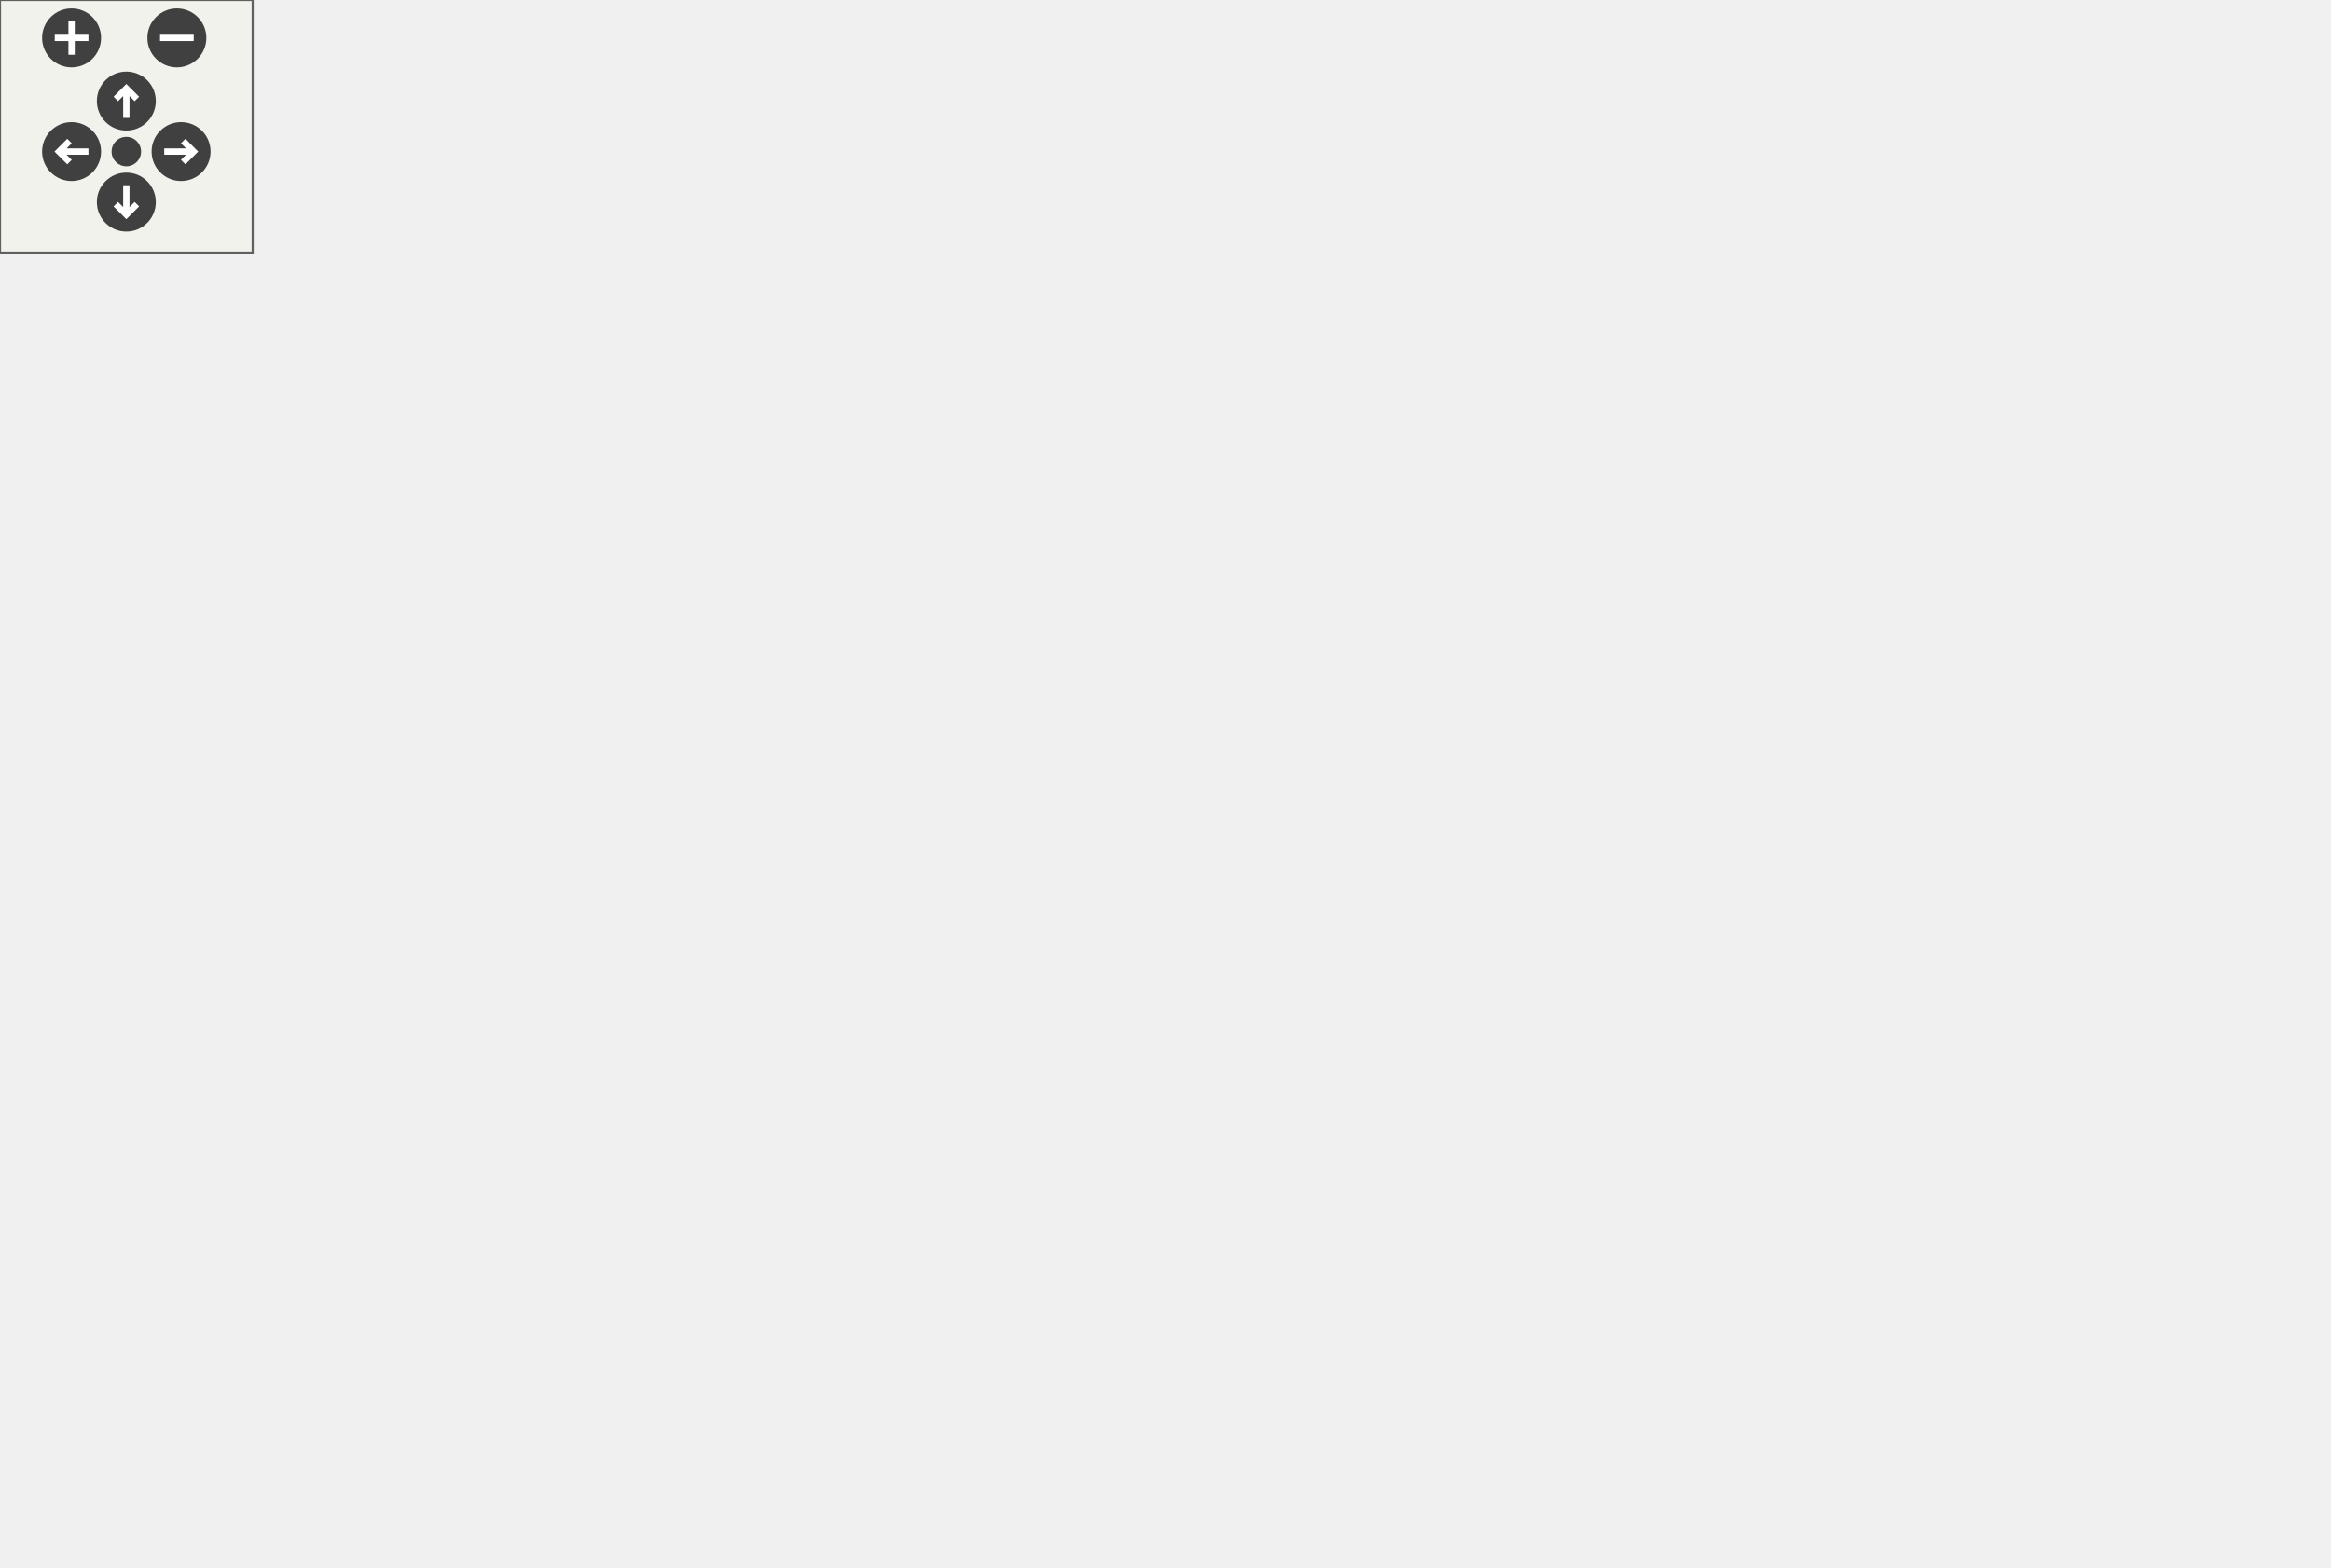
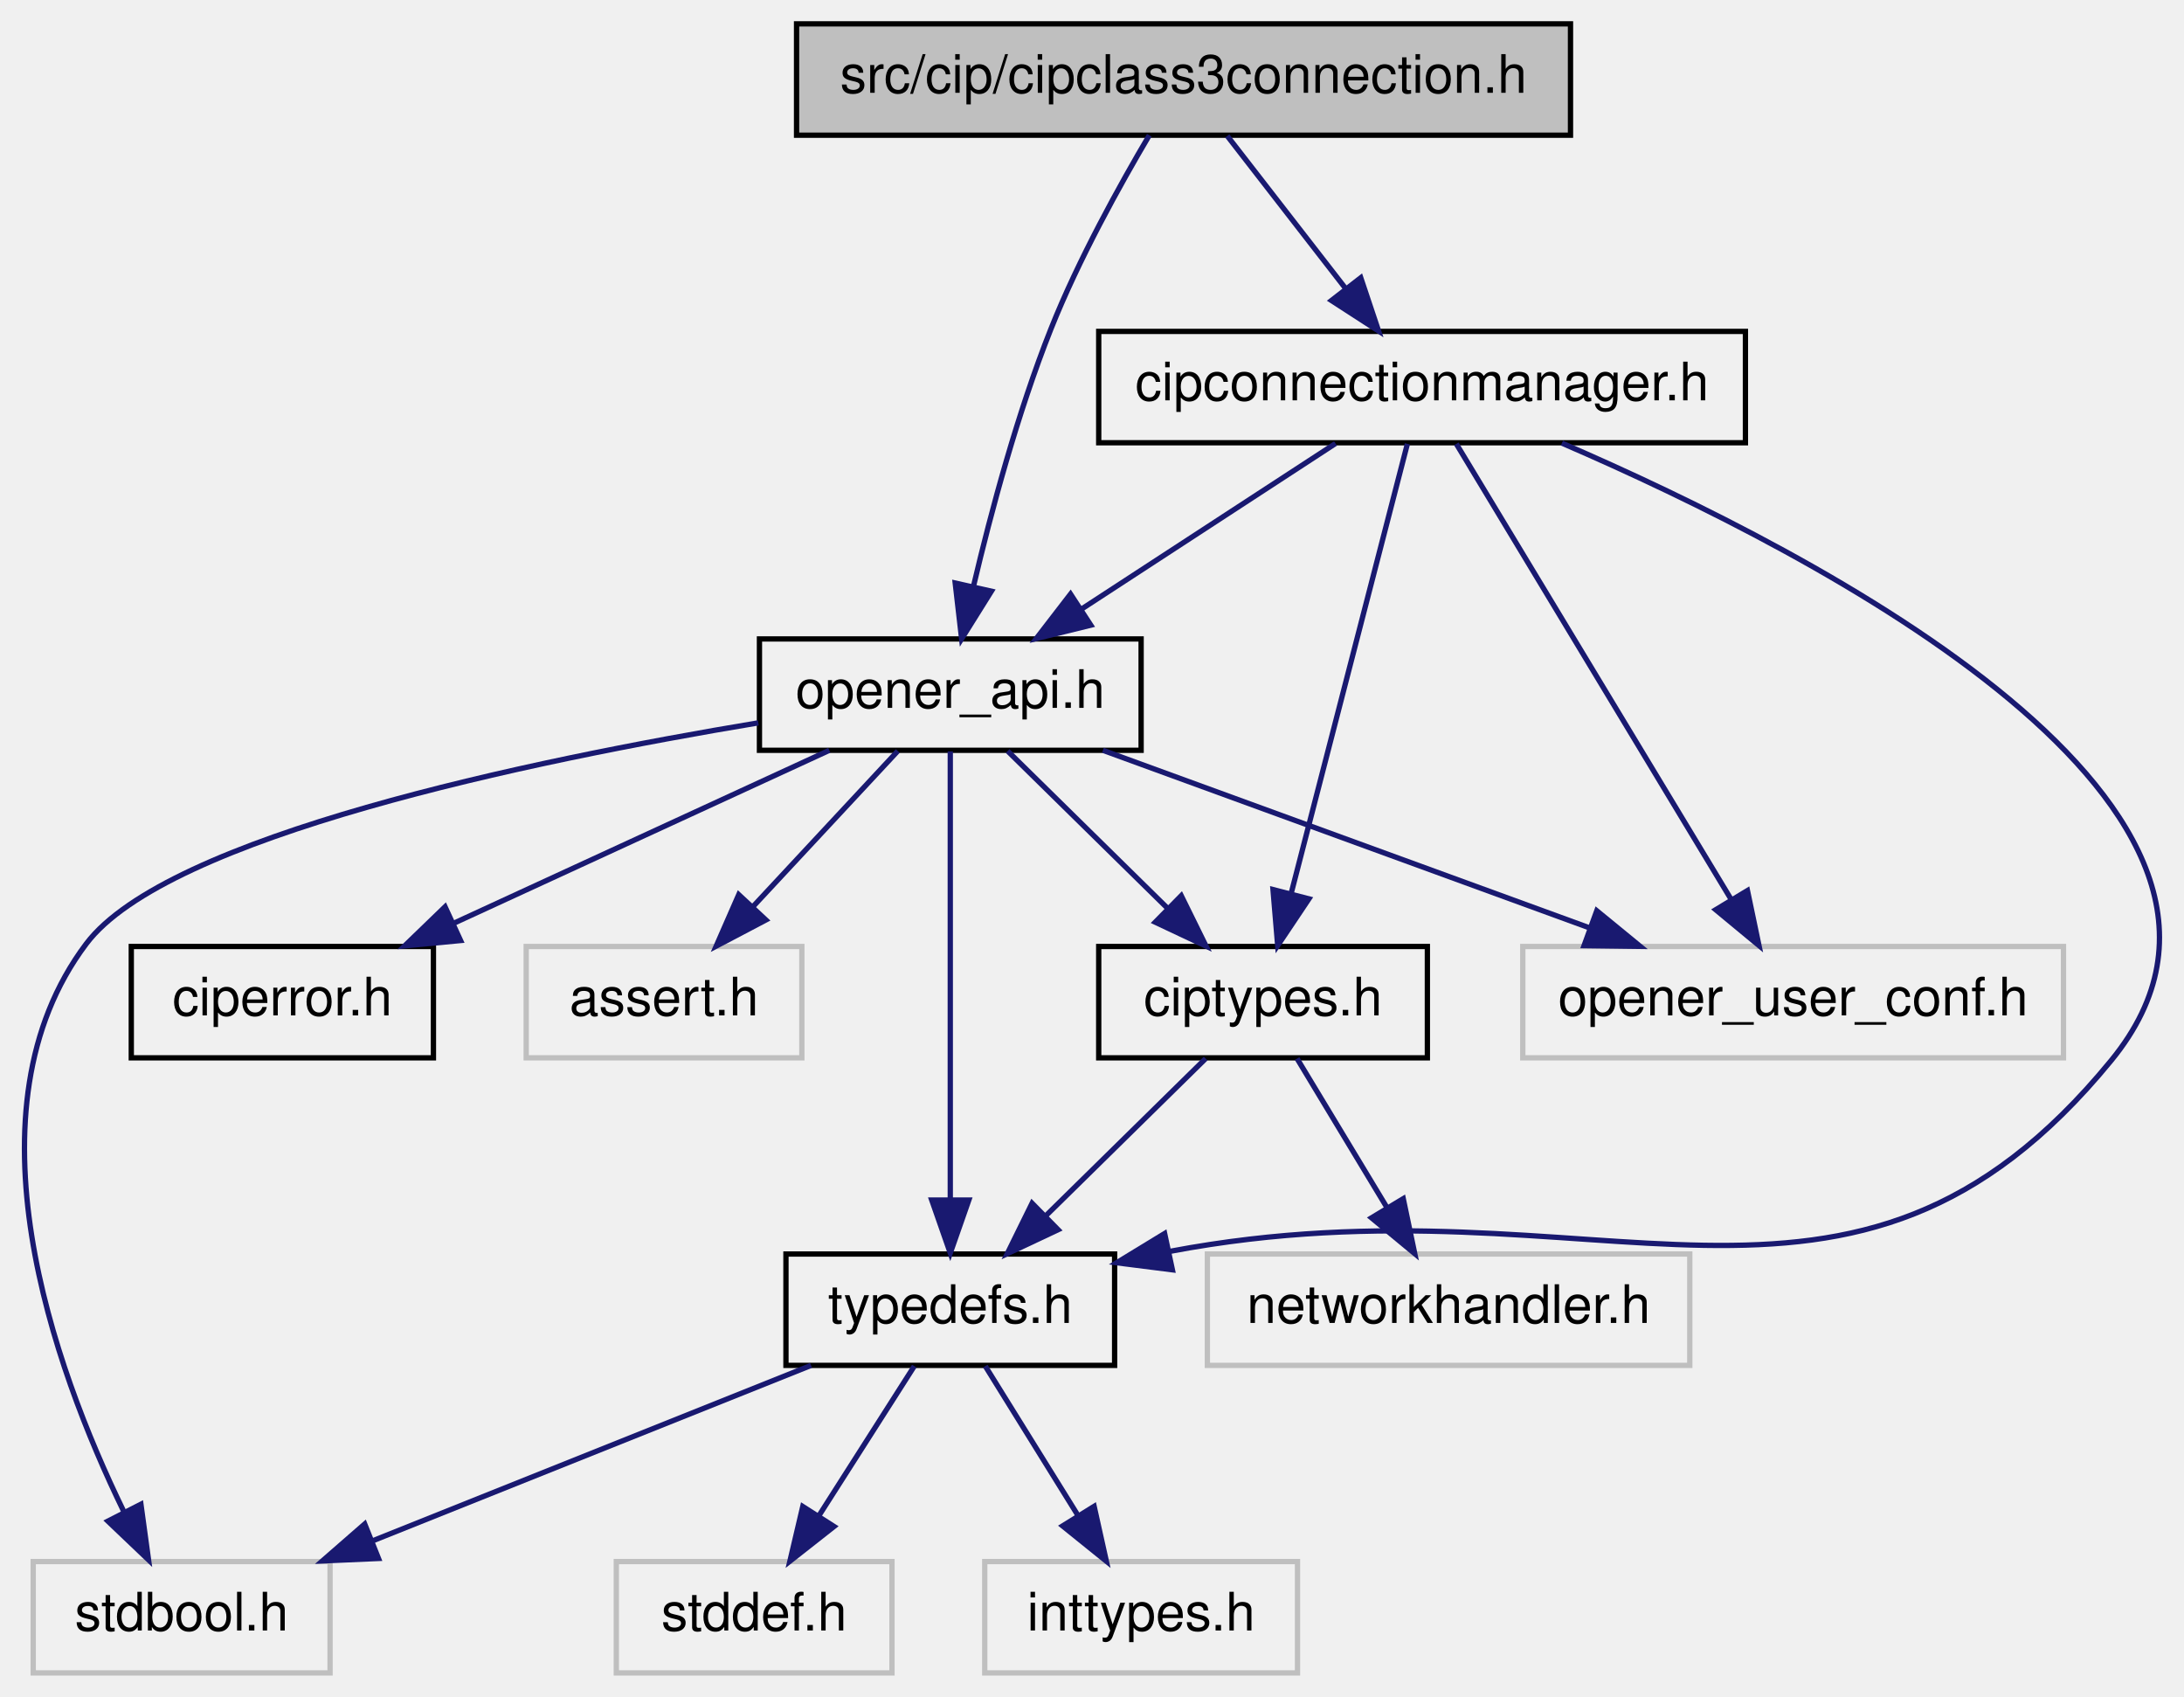
- <svg xmlns="http://www.w3.org/2000/svg" xmlns:xlink="http://www.w3.org/1999/xlink" id="main" version="1.1" xml:space="preserve">
-   <defs>
-     <circle id="rim" cx="0" cy="0" r="7" />
-     <circle id="rim2" cx="0" cy="0" r="3.5" />
-     <g id="zoomPlus">
-       <use xlink:href="#rim" fill="#404040">
-         <set attributeName="fill" to="#808080" begin="zoomplus.mouseover" end="zoomplus.mouseout" />
-       </use>
-       <path d="M-4,0h8M0,-4v8" fill="none" stroke="white" stroke-width="1.5" pointer-events="none" />
+ <svg xmlns="http://www.w3.org/2000/svg" xmlns:xlink="http://www.w3.org/1999/xlink" width="412pt" height="320pt" viewBox="0.00 0.00 411.86 320.00">
+   <g id="graph1" class="graph" transform="scale(1 1) rotate(0) translate(4 316)">
+     <g id="node1" class="node">
+       <polygon fill="#bfbfbf" stroke="black" points="146.196,-290.5 146.196,-311.5 292.196,-311.5 292.196,-290.5 146.196,-290.5" />
+       <text text-anchor="middle" x="219.196" y="-298.5" font-family="Helvetica,sans-Serif" font-size="10.00">src/cip/cipclass3connection.h</text>
    </g>
-     <g id="zoomMin">
-       <use xlink:href="#rim" fill="#404040">
-         <set attributeName="fill" to="#808080" begin="zoomminus.mouseover" end="zoomminus.mouseout" />
-       </use>
-       <path d="M-4,0h8" fill="none" stroke="white" stroke-width="1.5" pointer-events="none" />
+     <g id="node3" class="node">
+       <a xlink:href="../../d4/d38/opener__api_8h.html" target="_top" xlink:title="opener_api.h">
+         <polygon fill="none" stroke="black" points="139.196,-174.5 139.196,-195.5 211.196,-195.5 211.196,-174.5 139.196,-174.5" />
+         <text text-anchor="middle" x="175.196" y="-182.5" font-family="Helvetica,sans-Serif" font-size="10.00">opener_api.h</text>
+       </a>
    </g>
-     <g id="dirArrow">
-       <path fill="none" stroke="white" stroke-width="1.5" d="M0,-3.0v7 M-2.5,-0.5L0,-3.0L2.5,-0.5" />
+     <g id="edge2" class="edge">
+       <path fill="none" stroke="midnightblue" d="M212.742,-290.494C207.23,-281.174 199.39,-267.052 194.196,-254 187.887,-238.15 182.881,-219.454 179.594,-205.525" />
+       <polygon fill="midnightblue" stroke="midnightblue" points="182.951,-204.503 177.334,-195.52 176.123,-206.046 182.951,-204.503" />
    </g>
-     <g id="resetDef">
-       <use xlink:href="#rim2" fill="#404040">
-         <set attributeName="fill" to="#808080" begin="reset.mouseover" end="reset.mouseout" />
-       </use>
+     <g id="node25" class="node">
+       <a xlink:href="../../d2/da3/cipconnectionmanager_8h.html" target="_top" xlink:title="cipconnectionmanager.h">
+         <polygon fill="none" stroke="black" points="203.196,-232.5 203.196,-253.5 325.196,-253.5 325.196,-232.5 203.196,-232.5" />
+         <text text-anchor="middle" x="264.196" y="-240.5" font-family="Helvetica,sans-Serif" font-size="10.00">cipconnectionmanager.h</text>
+       </a>
    </g>
-   </defs>
-   <svg id="graph" class="graph">
-     <g id="viewport">
-       <g id="node1" class="node">
-         <polygon fill="#bfbfbf" stroke="black" points="262,-290.5 262,-311.5 408,-311.5 408,-290.5 262,-290.5" />
-         <text text-anchor="middle" x="335" y="-298.5" font-family="Helvetica,sans-Serif" font-size="10.00">src/cip/cipclass3connection.h</text>
-       </g>
-       <g id="node3" class="node">
-         <a xlink:href="../../d4/d38/opener__api_8h.html" target="_top" xlink:title="opener_api.h">
-           <polygon fill="none" stroke="black" points="174,-174.5 174,-195.5 246,-195.5 246,-174.5 174,-174.5" />
-           <text text-anchor="middle" x="210" y="-182.5" font-family="Helvetica,sans-Serif" font-size="10.00">opener_api.h</text>
-         </a>
-       </g>
-       <g id="edge2" class="edge">
-         <path fill="none" stroke="midnightblue" d="M316.039,-290.446C301.274,-281.733 280.716,-268.482 265,-254 248.581,-238.87 233.03,-218.602 222.68,-203.951" />
-         <polygon fill="midnightblue" stroke="midnightblue" points="225.511,-201.89 216.948,-195.651 219.751,-205.868 225.511,-201.89" />
-       </g>
-       <g id="node25" class="node">
-         <a xlink:href="../../d2/da3/cipconnectionmanager_8h.html" target="_top" xlink:title="cipconnectionmanager.h">
-           <polygon fill="none" stroke="black" points="274,-232.5 274,-253.5 396,-253.5 396,-232.5 274,-232.5" />
-           <text text-anchor="middle" x="335" y="-240.5" font-family="Helvetica,sans-Serif" font-size="10.00">cipconnectionmanager.h</text>
-         </a>
-       </g>
-       <g id="edge26" class="edge">
-         <path fill="none" stroke="midnightblue" d="M335,-290.362C335,-282.922 335,-272.743 335,-263.728" />
-         <polygon fill="midnightblue" stroke="midnightblue" points="338.5,-263.571 335,-253.571 331.5,-263.571 338.5,-263.571" />
-       </g>
-       <g id="node31" class="node">
-         <a xlink:href="../../d1/d6c/cipconnectionobject_8h.html" target="_top" xlink:title="cipconnectionobject.h">
-           <polygon fill="none" stroke="black" points="441.5,-174.5 441.5,-195.5 552.5,-195.5 552.5,-174.5 441.5,-174.5" />
-           <text text-anchor="middle" x="497" y="-182.5" font-family="Helvetica,sans-Serif" font-size="10.00">cipconnectionobject.h</text>
-         </a>
-       </g>
-       <g id="edge36" class="edge">
-         <path fill="none" stroke="midnightblue" d="M351.289,-290.409C365.582,-281.035 386.858,-266.881 405,-254 429.454,-236.638 456.885,-215.895 475.38,-201.716" />
-         <polygon fill="midnightblue" stroke="midnightblue" points="477.654,-204.383 483.448,-195.513 473.387,-198.834 477.654,-204.383" />
-       </g>
-       <g id="node5" class="node">
-         <polygon fill="none" stroke="#bfbfbf" points="0,-116.5 0,-137.5 52,-137.5 52,-116.5 0,-116.5" />
-         <text text-anchor="middle" x="26" y="-124.5" font-family="Helvetica,sans-Serif" font-size="10.00">assert.h</text>
-       </g>
-       <g id="edge4" class="edge">
-         <path fill="none" stroke="midnightblue" d="M176.679,-174.497C144.3,-164.29 95.277,-148.837 62.012,-138.352" />
-         <polygon fill="midnightblue" stroke="midnightblue" points="62.82,-134.937 52.231,-135.268 60.716,-141.613 62.82,-134.937" />
-       </g>
-       <g id="node7" class="node">
-         <polygon fill="none" stroke="#bfbfbf" points="190,-0.5 190,-21.5 246,-21.5 246,-0.5 190,-0.5" />
-         <text text-anchor="middle" x="218" y="-8.5" font-family="Helvetica,sans-Serif" font-size="10.00">stdbool.h</text>
-       </g>
-       <g id="edge6" class="edge">
-         <path fill="none" stroke="midnightblue" d="M173.77,-178.383C135.711,-169.491 83.367,-150.643 99,-116 117.305,-75.437 159.883,-44.261 188.818,-26.774" />
-         <polygon fill="midnightblue" stroke="midnightblue" points="190.823,-29.655 197.685,-21.583 187.286,-23.615 190.823,-29.655" />
-       </g>
-       <g id="node9" class="node">
-         <a xlink:href="../../d7/d69/typedefs_8h.html" target="_top" xlink:title="typedefs.h">
-           <polygon fill="none" stroke="black" points="369,-58.5 369,-79.5 431,-79.5 431,-58.5 369,-58.5" />
-           <text text-anchor="middle" x="400" y="-66.5" font-family="Helvetica,sans-Serif" font-size="10.00">typedefs.h</text>
-         </a>
-       </g>
-       <g id="edge8" class="edge">
-         <path fill="none" stroke="midnightblue" d="M206.515,-174.327C202.405,-159.511 197.689,-132.661 211,-116 251.615,-65.165 290.393,-94.133 358.739,-80.029" />
-         <polygon fill="midnightblue" stroke="midnightblue" points="359.634,-83.414 368.582,-77.74 358.049,-76.596 359.634,-83.414" />
-       </g>
-       <g id="node16" class="node">
-         <a xlink:href="../../df/d28/ciptypes_8h.html" target="_top" xlink:title="ciptypes.h">
-           <polygon fill="none" stroke="black" points="340,-116.5 340,-137.5 402,-137.5 402,-116.5 340,-116.5" />
-           <text text-anchor="middle" x="371" y="-124.5" font-family="Helvetica,sans-Serif" font-size="10.00">ciptypes.h</text>
-         </a>
-       </g>
-       <g id="edge16" class="edge">
-         <path fill="none" stroke="midnightblue" d="M239.156,-174.497C265.176,-165.123 303.479,-151.324 332.104,-141.012" />
-         <polygon fill="midnightblue" stroke="midnightblue" points="333.568,-144.205 341.789,-137.523 331.195,-137.62 333.568,-144.205" />
-       </g>
-       <g id="node21" class="node">
-         <a xlink:href="../../d6/d52/ciperror_8h.html" target="_top" xlink:title="ciperror.h">
-           <polygon fill="none" stroke="black" points="107.5,-116.5 107.5,-137.5 164.5,-137.5 164.5,-116.5 107.5,-116.5" />
-           <text text-anchor="middle" x="136" y="-124.5" font-family="Helvetica,sans-Serif" font-size="10.00">ciperror.h</text>
-         </a>
-       </g>
-       <g id="edge22" class="edge">
-         <path fill="none" stroke="midnightblue" d="M196.427,-174.362C185.579,-165.859 170.166,-153.779 157.621,-143.947" />
-         <polygon fill="midnightblue" stroke="midnightblue" points="159.516,-140.985 149.487,-137.571 155.198,-146.494 159.516,-140.985" />
-       </g>
-       <g id="node23" class="node">
-         <polygon fill="none" stroke="#bfbfbf" points="220,-116.5 220,-137.5 322,-137.5 322,-116.5 220,-116.5" />
-         <text text-anchor="middle" x="271" y="-124.5" font-family="Helvetica,sans-Serif" font-size="10.00">opener_user_conf.h</text>
-       </g>
-       <g id="edge24" class="edge">
-         <path fill="none" stroke="midnightblue" d="M221.188,-174.362C229.959,-166.023 242.349,-154.242 252.578,-144.516" />
-         <polygon fill="midnightblue" stroke="midnightblue" points="255.047,-146.998 259.883,-137.571 250.224,-141.925 255.047,-146.998" />
-       </g>
-       <g id="edge14" class="edge">
-         <path fill="none" stroke="midnightblue" d="M368.713,-59.029C337.489,-49.079 289.473,-33.777 256.058,-23.128" />
-         <polygon fill="midnightblue" stroke="midnightblue" points="256.782,-19.686 246.192,-19.984 254.657,-26.355 256.782,-19.686" />
-       </g>
-       <g id="node11" class="node">
-         <polygon fill="none" stroke="#bfbfbf" points="406.5,-0.5 406.5,-21.5 465.5,-21.5 465.5,-0.5 406.5,-0.5" />
-         <text text-anchor="middle" x="436" y="-8.5" font-family="Helvetica,sans-Serif" font-size="10.00">inttypes.h</text>
-       </g>
-       <g id="edge10" class="edge">
-         <path fill="none" stroke="midnightblue" d="M406.603,-58.362C411.475,-50.513 418.238,-39.616 424.05,-30.253" />
-         <polygon fill="midnightblue" stroke="midnightblue" points="427.139,-31.913 429.439,-21.571 421.191,-28.221 427.139,-31.913" />
-       </g>
-       <g id="node13" class="node">
-         <polygon fill="none" stroke="#bfbfbf" points="337,-0.5 337,-21.5 389,-21.5 389,-0.5 337,-0.5" />
-         <text text-anchor="middle" x="363" y="-8.5" font-family="Helvetica,sans-Serif" font-size="10.00">stddef.h</text>
-       </g>
-       <g id="edge12" class="edge">
-         <path fill="none" stroke="midnightblue" d="M393.214,-58.362C388.207,-50.513 381.255,-39.616 375.282,-30.253" />
-         <polygon fill="midnightblue" stroke="midnightblue" points="378.072,-28.119 369.743,-21.571 372.171,-31.884 378.072,-28.119" />
-       </g>
-       <g id="edge18" class="edge">
-         <path fill="none" stroke="midnightblue" d="M376.319,-116.362C380.203,-108.595 385.579,-97.843 390.227,-88.546" />
-         <polygon fill="midnightblue" stroke="midnightblue" points="393.373,-90.08 394.715,-79.571 387.112,-86.95 393.373,-90.08" />
-       </g>
-       <g id="node19" class="node">
-         <polygon fill="none" stroke="#bfbfbf" points="260.5,-58.5 260.5,-79.5 351.5,-79.5 351.5,-58.5 260.5,-58.5" />
-         <text text-anchor="middle" x="306" y="-66.5" font-family="Helvetica,sans-Serif" font-size="10.00">networkhandler.h</text>
-       </g>
-       <g id="edge20" class="edge">
-         <path fill="none" stroke="midnightblue" d="M359.078,-116.362C349.641,-107.941 336.27,-96.01 325.31,-86.231" />
-         <polygon fill="midnightblue" stroke="midnightblue" points="327.638,-83.617 317.846,-79.571 322.978,-88.84 327.638,-83.617" />
-       </g>
-       <g id="edge30" class="edge">
-         <path fill="none" stroke="midnightblue" d="M312.363,-232.497C292.752,-223.397 264.154,-210.127 242.167,-199.925" />
-         <polygon fill="midnightblue" stroke="midnightblue" points="243.435,-196.655 232.891,-195.621 240.488,-203.005 243.435,-196.655" />
-       </g>
-       <g id="edge32" class="edge">
-         <path fill="none" stroke="midnightblue" d="M346.335,-232.389C364.194,-214.803 398.171,-177.605 411,-138 416.183,-121.999 412.525,-103.089 408.082,-89.116" />
-         <polygon fill="midnightblue" stroke="midnightblue" points="411.317,-87.768 404.665,-79.522 404.723,-90.117 411.317,-87.768" />
-       </g>
-       <g id="edge34" class="edge">
-         <path fill="none" stroke="midnightblue" d="M338.322,-232.295C344.296,-213.045 356.945,-172.289 364.635,-147.509" />
-         <polygon fill="midnightblue" stroke="midnightblue" points="368.064,-148.267 367.686,-137.679 361.379,-146.192 368.064,-148.267" />
-       </g>
-       <g id="edge28" class="edge">
-         <path fill="none" stroke="midnightblue" d="M329.094,-232.295C318.33,-212.786 295.38,-171.188 281.768,-146.518" />
-         <polygon fill="midnightblue" stroke="midnightblue" points="284.787,-144.744 276.892,-137.679 278.658,-148.126 284.787,-144.744" />
-       </g>
-       <g id="edge38" class="edge">
-         <path fill="none" stroke="midnightblue" d="M489.405,-174.465C479.38,-160.714 461.007,-136.039 444,-116 435.583,-106.082 425.726,-95.469 417.478,-86.842" />
-         <polygon fill="midnightblue" stroke="midnightblue" points="419.906,-84.318 410.442,-79.555 414.87,-89.18 419.906,-84.318" />
-       </g>
-       <g id="edge40" class="edge">
-         <path fill="none" stroke="midnightblue" d="M474.182,-174.497C454.414,-165.397 425.587,-152.127 403.424,-141.925" />
-         <polygon fill="midnightblue" stroke="midnightblue" points="404.621,-138.623 394.074,-137.621 401.694,-144.982 404.621,-138.623" />
-       </g>
+     <g id="edge26" class="edge">
+       <path fill="none" stroke="midnightblue" d="M227.449,-290.362C233.666,-282.35 242.347,-271.161 249.711,-261.67" />
+       <polygon fill="midnightblue" stroke="midnightblue" points="252.63,-263.617 255.994,-253.571 247.099,-259.326 252.63,-263.617" />
    </g>
-   </svg>
-   <g id="navigator" transform="translate(0 0)" fill="#404254">
-     <rect fill="#f2f5e9" fill-opacity="0.5" stroke="#606060" stroke-width=".5" x="0" y="0" width="60" height="60" />
-     <use id="zoomplus" xlink:href="#zoomPlus" x="17" y="9" />
-     <use id="zoomminus" xlink:href="#zoomMin" x="42" y="9" />
-     <use id="reset" xlink:href="#resetDef" x="30" y="36" />
-     <g id="arrowUp" xlink:href="#dirArrow" transform="translate(30 24)">
-       <use xlink:href="#rim" fill="#404040">
-         <set attributeName="fill" to="#808080" begin="arrowUp.mouseover" end="arrowUp.mouseout" />
-       </use>
-       <path fill="none" stroke="white" stroke-width="1.5" d="M0,-3.0v7 M-2.5,-0.5L0,-3.0L2.5,-0.5" />
+     <g id="node5" class="node">
+       <polygon fill="none" stroke="#bfbfbf" points="95.196,-116.5 95.196,-137.5 147.196,-137.5 147.196,-116.5 95.196,-116.5" />
+       <text text-anchor="middle" x="121.196" y="-124.5" font-family="Helvetica,sans-Serif" font-size="10.00">assert.h</text>
    </g>
-     <g id="arrowRight" xlink:href="#dirArrow" transform="rotate(90) translate(36 -43)">
-       <use xlink:href="#rim" fill="#404040">
-         <set attributeName="fill" to="#808080" begin="arrowRight.mouseover" end="arrowRight.mouseout" />
-       </use>
-       <path fill="none" stroke="white" stroke-width="1.5" d="M0,-3.0v7 M-2.5,-0.5L0,-3.0L2.5,-0.5" />
+     <g id="edge4" class="edge">
+       <path fill="none" stroke="midnightblue" d="M165.291,-174.362C157.679,-166.186 146.988,-154.702 138.039,-145.091" />
+       <polygon fill="midnightblue" stroke="midnightblue" points="140.413,-142.505 131.037,-137.571 135.29,-147.275 140.413,-142.505" />
    </g>
-     <g id="arrowDown" xlink:href="#dirArrow" transform="rotate(180) translate(-30 -48)">
-       <use xlink:href="#rim" fill="#404040">
-         <set attributeName="fill" to="#808080" begin="arrowDown.mouseover" end="arrowDown.mouseout" />
-       </use>
-       <path fill="none" stroke="white" stroke-width="1.5" d="M0,-3.0v7 M-2.5,-0.5L0,-3.0L2.5,-0.5" />
+     <g id="node7" class="node">
+       <polygon fill="none" stroke="#bfbfbf" points="2.196,-0.5 2.196,-21.5 58.196,-21.5 58.196,-0.5 2.196,-0.5" />
+       <text text-anchor="middle" x="30.196" y="-8.5" font-family="Helvetica,sans-Serif" font-size="10.00">stdbool.h</text>
    </g>
-     <g id="arrowLeft" xlink:href="#dirArrow" transform="rotate(270) translate(-36 17)">
-       <use xlink:href="#rim" fill="#404040">
-         <set attributeName="fill" to="#808080" begin="arrowLeft.mouseover" end="arrowLeft.mouseout" />
-       </use>
-       <path fill="none" stroke="white" stroke-width="1.5" d="M0,-3.0v7 M-2.5,-0.5L0,-3.0L2.5,-0.5" />
+     <g id="edge6" class="edge">
+       <path fill="none" stroke="midnightblue" d="M138.982,-179.677C95.77,-172.499 27.424,-158.239 12.196,-138 -11.43,-106.6 6.066,-58.148 19.22,-31.069" />
+       <polygon fill="midnightblue" stroke="midnightblue" points="22.514,-32.315 23.953,-21.818 16.282,-29.126 22.514,-32.315" />
+     </g>
+     <g id="node9" class="node">
+       <a xlink:href="../../d7/d69/typedefs_8h.html" target="_top" xlink:title="typedefs.h">
+         <polygon fill="none" stroke="black" points="144.196,-58.5 144.196,-79.5 206.196,-79.5 206.196,-58.5 144.196,-58.5" />
+         <text text-anchor="middle" x="175.196" y="-66.5" font-family="Helvetica,sans-Serif" font-size="10.00">typedefs.h</text>
+       </a>
+     </g>
+     <g id="edge8" class="edge">
+       <path fill="none" stroke="midnightblue" d="M175.196,-174.295C175.196,-155.131 175.196,-114.654 175.196,-89.843" />
+       <polygon fill="midnightblue" stroke="midnightblue" points="178.696,-89.679 175.196,-79.679 171.696,-89.679 178.696,-89.679" />
+     </g>
+     <g id="node16" class="node">
+       <a xlink:href="../../df/d28/ciptypes_8h.html" target="_top" xlink:title="ciptypes.h">
+         <polygon fill="none" stroke="black" points="203.196,-116.5 203.196,-137.5 265.196,-137.5 265.196,-116.5 203.196,-116.5" />
+         <text text-anchor="middle" x="234.196" y="-124.5" font-family="Helvetica,sans-Serif" font-size="10.00">ciptypes.h</text>
+       </a>
+     </g>
+     <g id="edge16" class="edge">
+       <path fill="none" stroke="midnightblue" d="M186.017,-174.362C194.417,-166.104 206.249,-154.472 216.086,-144.803" />
+       <polygon fill="midnightblue" stroke="midnightblue" points="218.765,-147.077 223.443,-137.571 213.858,-142.085 218.765,-147.077" />
+     </g>
+     <g id="node21" class="node">
+       <a xlink:href="../../d6/d52/ciperror_8h.html" target="_top" xlink:title="ciperror.h">
+         <polygon fill="none" stroke="black" points="20.696,-116.5 20.696,-137.5 77.696,-137.5 77.696,-116.5 20.696,-116.5" />
+         <text text-anchor="middle" x="49.196" y="-124.5" font-family="Helvetica,sans-Serif" font-size="10.00">ciperror.h</text>
+       </a>
+     </g>
+     <g id="edge22" class="edge">
+       <path fill="none" stroke="midnightblue" d="M152.378,-174.497C132.61,-165.397 103.782,-152.127 81.62,-141.925" />
+       <polygon fill="midnightblue" stroke="midnightblue" points="82.817,-138.623 72.269,-137.621 79.89,-144.982 82.817,-138.623" />
+     </g>
+     <g id="node23" class="node">
+       <polygon fill="none" stroke="#bfbfbf" points="283.196,-116.5 283.196,-137.5 385.196,-137.5 385.196,-116.5 283.196,-116.5" />
+       <text text-anchor="middle" x="334.196" y="-124.5" font-family="Helvetica,sans-Serif" font-size="10.00">opener_user_conf.h</text>
+     </g>
+     <g id="edge24" class="edge">
+       <path fill="none" stroke="midnightblue" d="M203.989,-174.497C229.686,-165.123 267.514,-151.324 295.783,-141.012" />
+       <polygon fill="midnightblue" stroke="midnightblue" points="297.153,-144.238 305.348,-137.523 294.754,-137.662 297.153,-144.238" />
+     </g>
+     <g id="edge14" class="edge">
+       <path fill="none" stroke="midnightblue" d="M148.937,-58.497C125.78,-49.234 91.82,-35.65 66.144,-25.379" />
+       <polygon fill="midnightblue" stroke="midnightblue" points="67.333,-22.085 56.749,-21.621 64.734,-28.585 67.333,-22.085" />
+     </g>
+     <g id="node11" class="node">
+       <polygon fill="none" stroke="#bfbfbf" points="181.696,-0.5 181.696,-21.5 240.696,-21.5 240.696,-0.5 181.696,-0.5" />
+       <text text-anchor="middle" x="211.196" y="-8.5" font-family="Helvetica,sans-Serif" font-size="10.00">inttypes.h</text>
+     </g>
+     <g id="edge10" class="edge">
+       <path fill="none" stroke="midnightblue" d="M181.799,-58.362C186.67,-50.513 193.434,-39.616 199.246,-30.253" />
+       <polygon fill="midnightblue" stroke="midnightblue" points="202.335,-31.913 204.635,-21.571 196.387,-28.221 202.335,-31.913" />
+     </g>
+     <g id="node13" class="node">
+       <polygon fill="none" stroke="#bfbfbf" points="112.196,-0.5 112.196,-21.5 164.196,-21.5 164.196,-0.5 112.196,-0.5" />
+       <text text-anchor="middle" x="138.196" y="-8.5" font-family="Helvetica,sans-Serif" font-size="10.00">stddef.h</text>
+     </g>
+     <g id="edge12" class="edge">
+       <path fill="none" stroke="midnightblue" d="M168.409,-58.362C163.402,-50.513 156.451,-39.616 150.478,-30.253" />
+       <polygon fill="midnightblue" stroke="midnightblue" points="153.268,-28.119 144.939,-21.571 147.366,-31.884 153.268,-28.119" />
+     </g>
+     <g id="edge18" class="edge">
+       <path fill="none" stroke="midnightblue" d="M223.374,-116.362C214.974,-108.104 203.142,-96.472 193.305,-86.803" />
+       <polygon fill="midnightblue" stroke="midnightblue" points="195.533,-84.085 185.949,-79.571 190.626,-89.077 195.533,-84.085" />
+     </g>
+     <g id="node19" class="node">
+       <polygon fill="none" stroke="#bfbfbf" points="223.696,-58.5 223.696,-79.5 314.696,-79.5 314.696,-58.5 223.696,-58.5" />
+       <text text-anchor="middle" x="269.196" y="-66.5" font-family="Helvetica,sans-Serif" font-size="10.00">networkhandler.h</text>
+     </g>
+     <g id="edge20" class="edge">
+       <path fill="none" stroke="midnightblue" d="M240.615,-116.362C245.352,-108.513 251.927,-97.616 257.578,-88.253" />
+       <polygon fill="midnightblue" stroke="midnightblue" points="260.647,-89.941 262.817,-79.571 254.653,-86.324 260.647,-89.941" />
+     </g>
+     <g id="edge30" class="edge">
+       <path fill="none" stroke="midnightblue" d="M247.872,-232.362C234.448,-223.614 215.213,-211.079 199.903,-201.101" />
+       <polygon fill="midnightblue" stroke="midnightblue" points="201.705,-198.098 191.416,-195.571 197.883,-203.963 201.705,-198.098" />
+     </g>
+     <g id="edge32" class="edge">
+       <path fill="none" stroke="midnightblue" d="M290.575,-232.433C338.811,-211.622 432.877,-163.236 394.196,-116 344.79,-55.669 297.948,-95.376 216.67,-80.012" />
+       <polygon fill="midnightblue" stroke="midnightblue" points="217.096,-76.524 206.585,-77.855 215.632,-83.369 217.096,-76.524" />
+     </g>
+     <g id="edge34" class="edge">
+       <path fill="none" stroke="midnightblue" d="M261.427,-232.295C256.449,-213.045 245.908,-172.289 239.5,-147.509" />
+       <polygon fill="midnightblue" stroke="midnightblue" points="242.85,-146.484 236.957,-137.679 236.073,-148.237 242.85,-146.484" />
+     </g>
+     <g id="edge28" class="edge">
+       <path fill="none" stroke="midnightblue" d="M270.656,-232.295C282.428,-212.786 307.53,-171.188 322.418,-146.518" />
+       <polygon fill="midnightblue" stroke="midnightblue" points="325.581,-148.049 327.751,-137.679 319.588,-144.433 325.581,-148.049" />
    </g>
  </g>
</svg>
